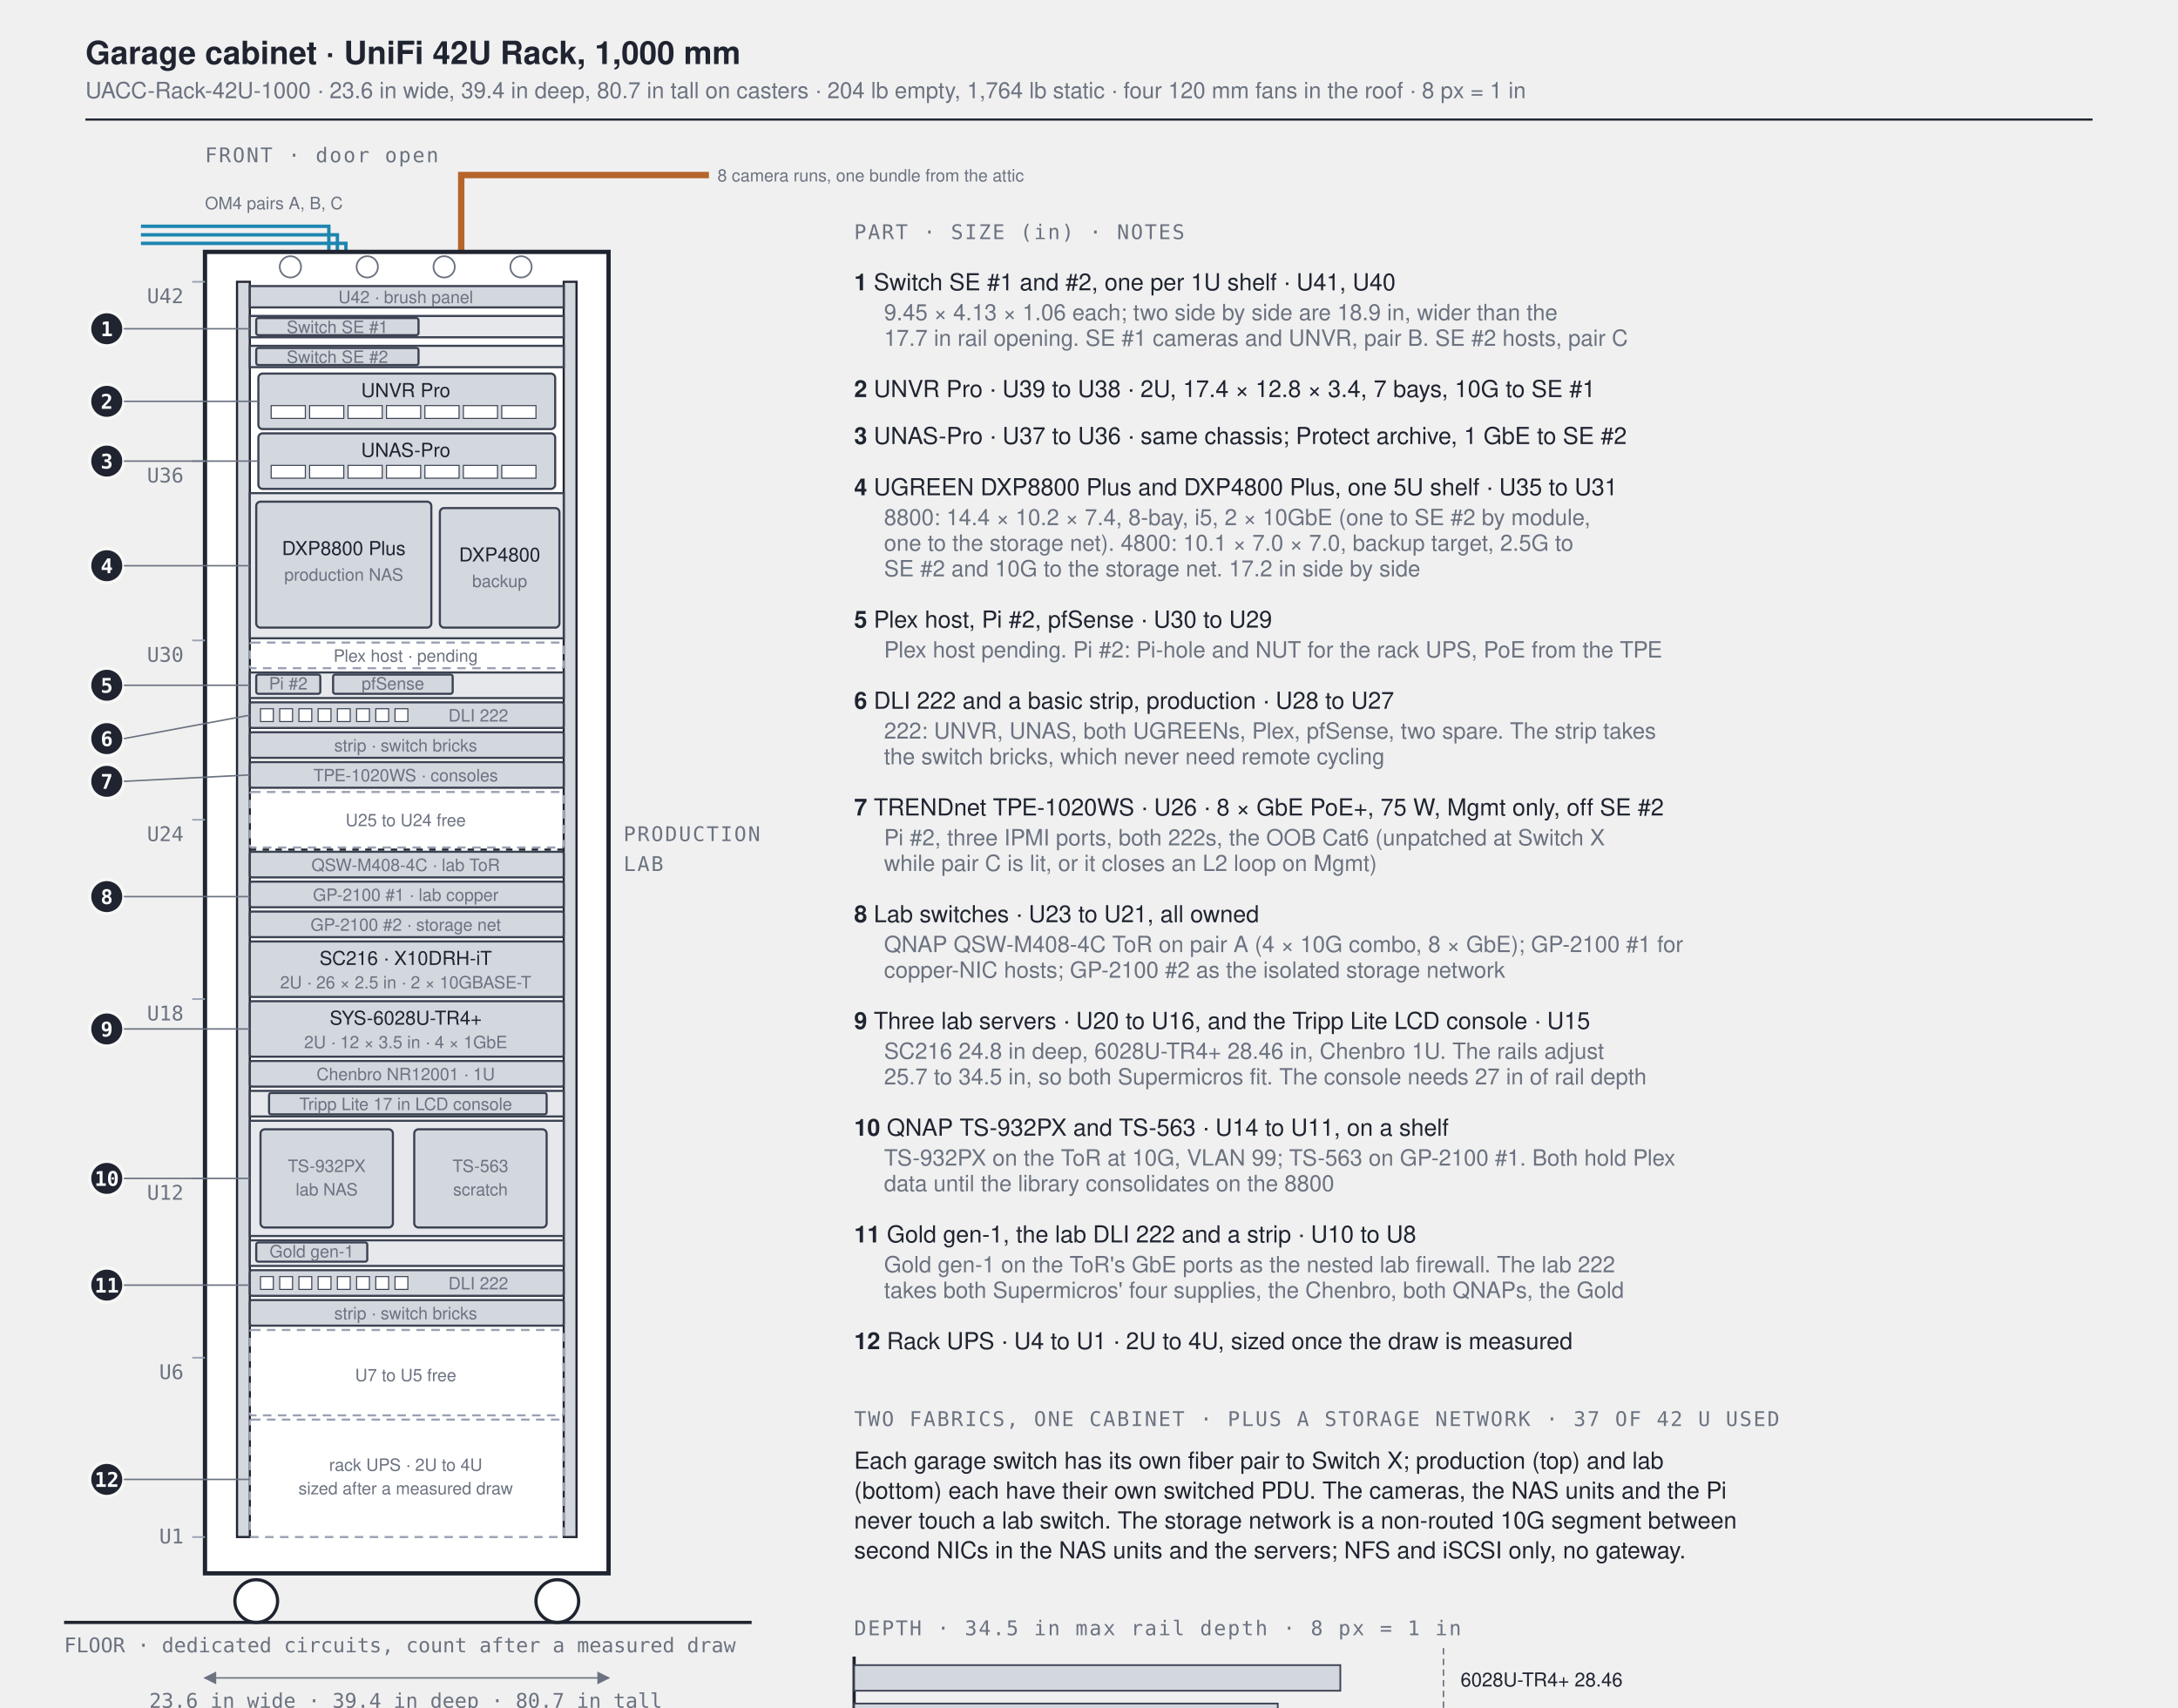
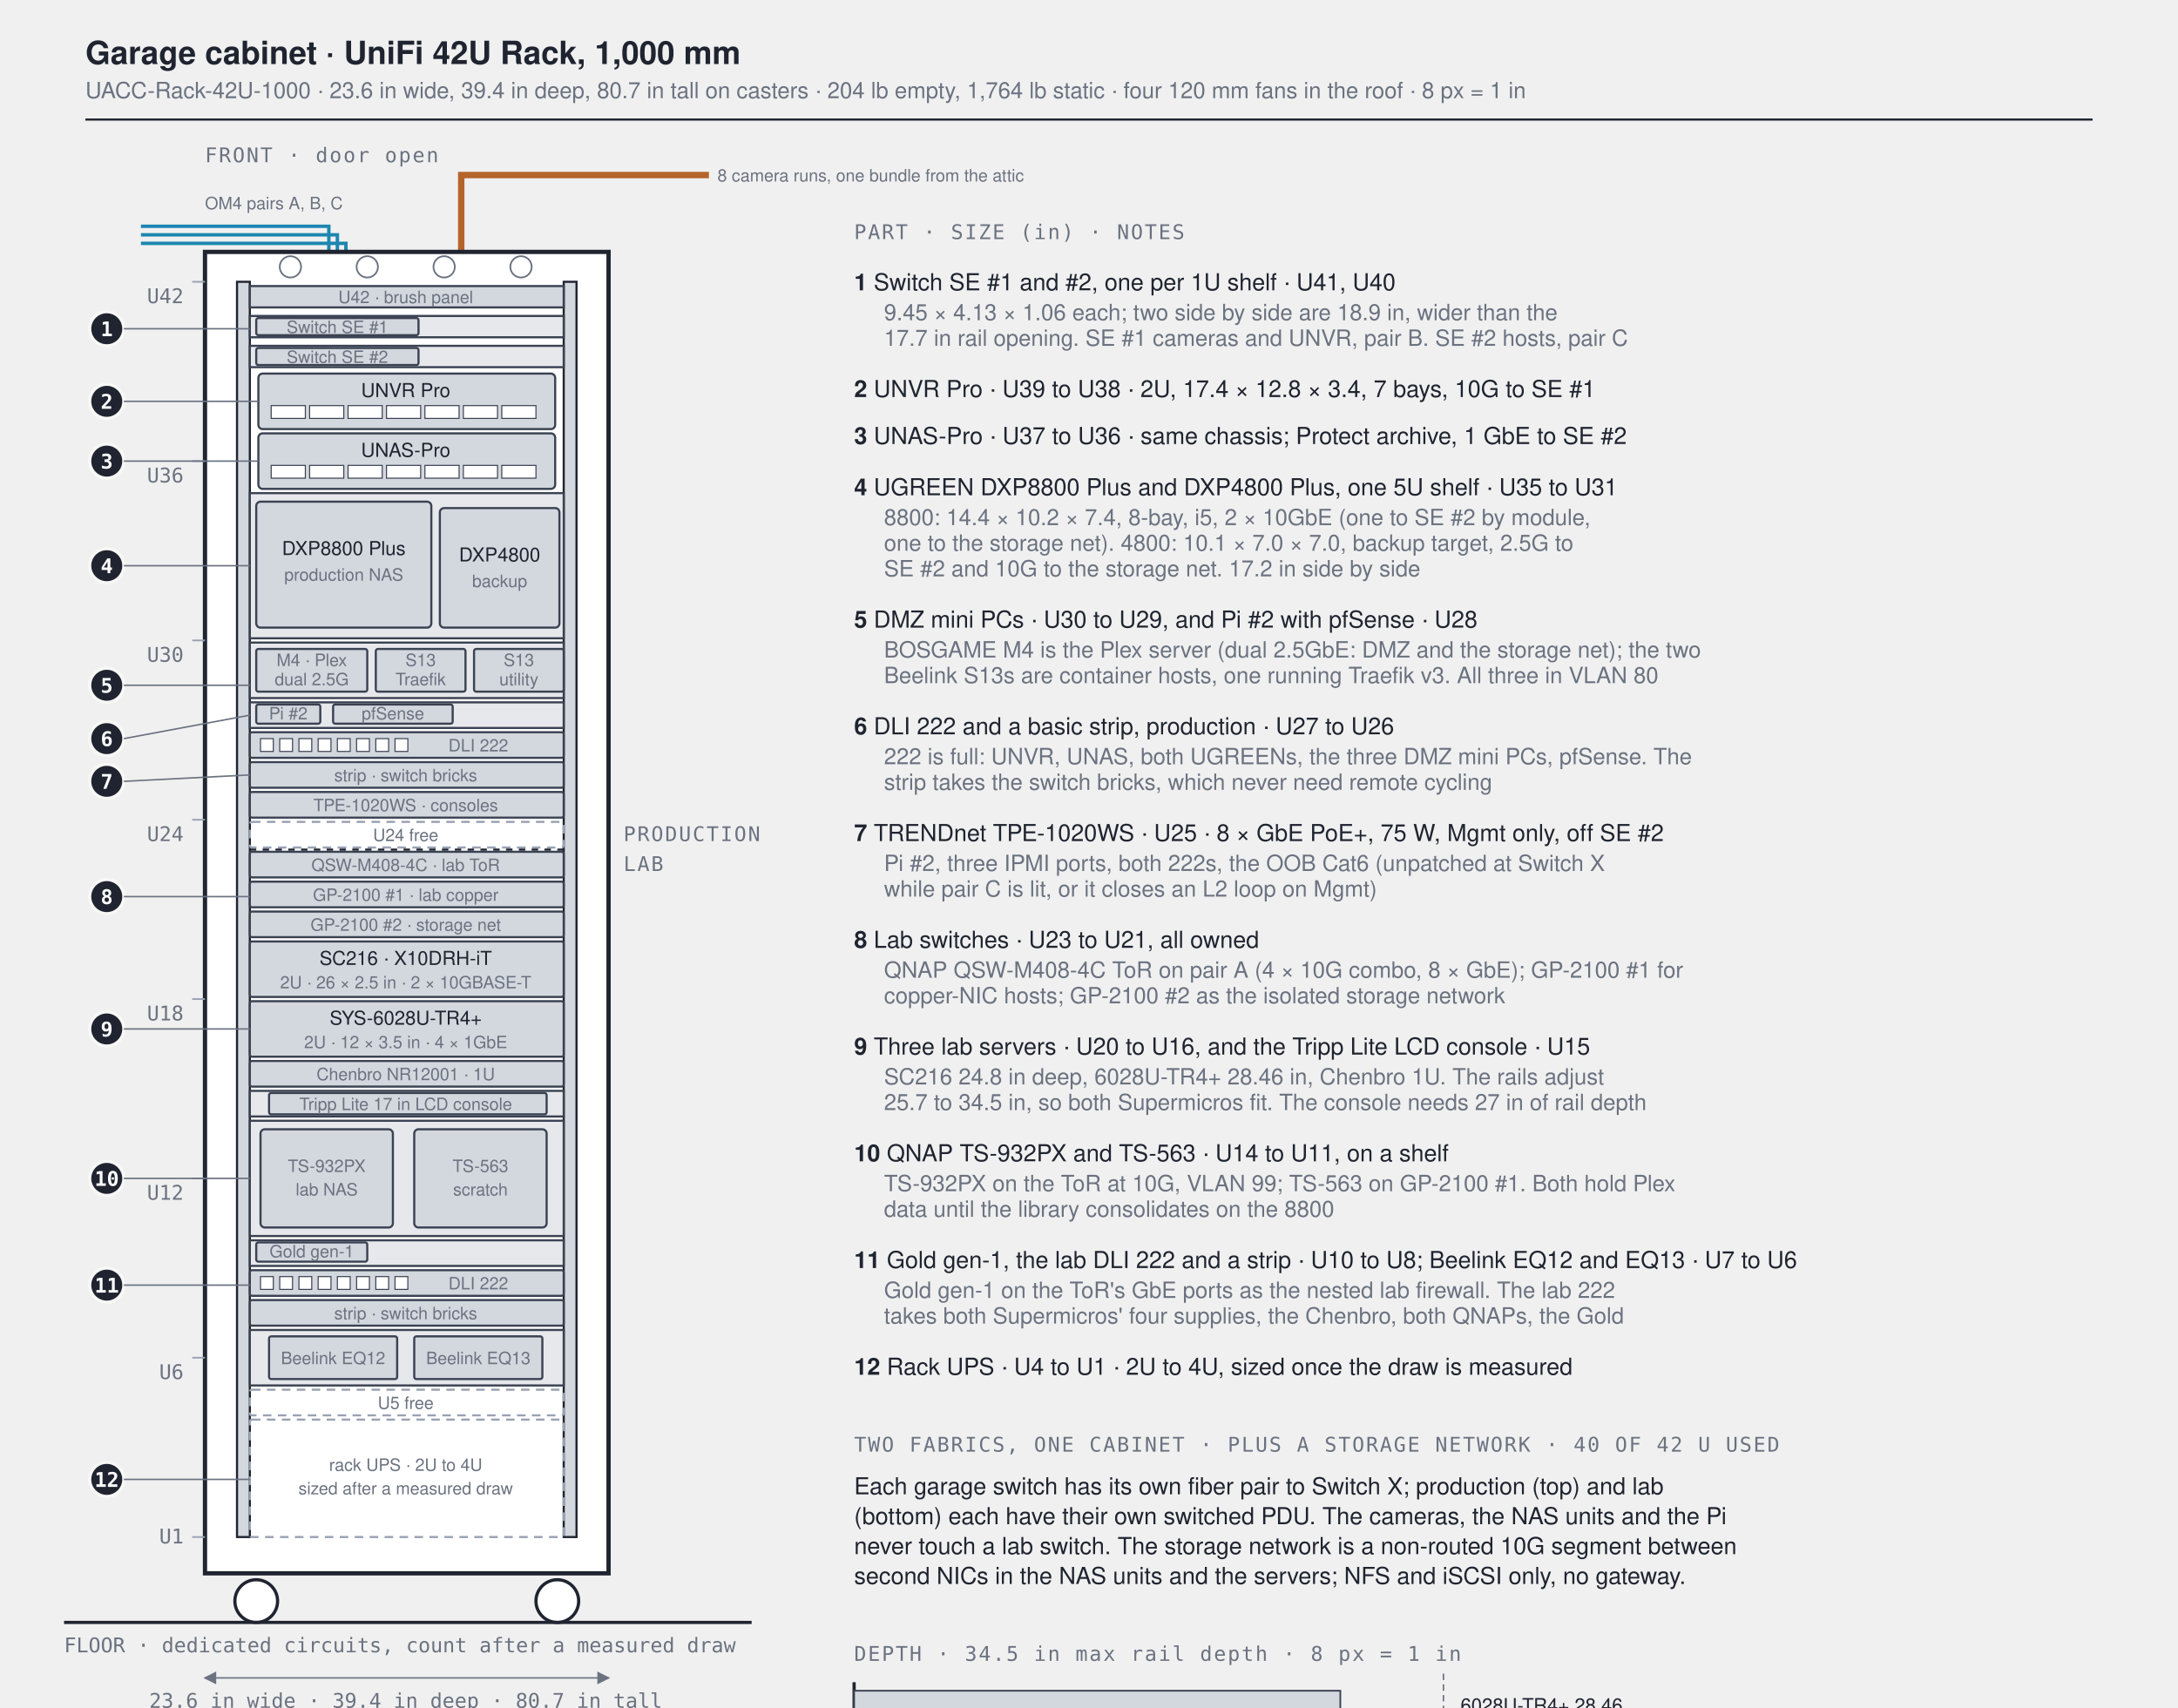
- <svg xmlns="http://www.w3.org/2000/svg" viewBox="0 0 1020 800" style="background:#f7f7f5" role="img" aria-label="Shop drawing of the garage cabinet: a UniFi 42U 1,000 mm rack holding two fabrics. Production at the top: Switch SE 1 and Switch SE 2 on their own shelves, the UNVR Pro, the UNAS-Pro, the UGREEN DXP8800 Plus and DXP4800 Plus side by side on a 5U shelf, the Plex host, a Raspberry Pi and the pfSense box, a DLI 222 PDU, a basic strip and the TRENDnet TPE-1020WS console switch. Lab below: the QNAP QSW-M408-4C top-of-rack switch, two GiGaPlus 10GBASE-T switches, the Supermicro SC216 and 6028U-TR4 plus servers, the Chenbro NR12001, a Tripp Lite rack LCD console, two QNAP lab NAS units, the Gold gen-1, a second DLI 222 and a strip. A rack UPS at the base. Three fiber pairs from the closet and the eight camera runs from the attic enter at the top.">
+ <svg xmlns="http://www.w3.org/2000/svg" viewBox="0 0 1020 800" style="background:#f7f7f5" role="img" aria-label="Shop drawing of the garage cabinet: a UniFi 42U 1,000 mm rack holding two fabrics. Production at the top: Switch SE 1 and Switch SE 2 on their own shelves, the UNVR Pro, the UNAS-Pro, the UGREEN DXP8800 Plus and DXP4800 Plus side by side on a 5U shelf, the BOSGAME M4 Plex server and two Beelink Mini S13 container hosts on a shelf, a Raspberry Pi and the pfSense box, a DLI 222 PDU, a basic strip and the TRENDnet TPE-1020WS console switch. Lab below: the QNAP QSW-M408-4C top-of-rack switch, two GiGaPlus 10GBASE-T switches, the Supermicro SC216 and 6028U-TR4 plus servers, the Chenbro NR12001, a Tripp Lite rack LCD console, two QNAP lab NAS units, the Gold gen-1, a second DLI 222, a strip and two Beelink mini PCs. A rack UPS at the base. Three fiber pairs from the closet and the eight camera runs from the attic enter at the top.">
  <style>
  svg { font-family: -apple-system, "Segoe UI", Helvetica, Arial, sans-serif; }
  .t-title { font-size: 15px; font-weight: 600; fill: #1f2430; }
  .t-sub { font-size: 10.5px; fill: #6b7280; }
  .t-key { font-size: 11px; fill: #1f2430; }
  .t-dim { font-family: ui-monospace, SFMono-Regular, Menlo, Consolas, monospace; font-size: 9.5px; fill: #6b7280; }
  .t-h { font-family: ui-monospace, SFMono-Regular, Menlo, Consolas, monospace; font-size: 9.5px; fill: #6b7280; letter-spacing: 0.08em; }
  .t-in { font-size: 9px; fill: #1f2430; }
  .t-in2 { font-size: 8px; fill: #6b7280; }
  .frame { fill: #ffffff; stroke: #1f2430; stroke-width: 2; }
  .post { fill: #d3d7de; stroke: #1f2430; stroke-width: 1; }
  .part { fill: #e6e8ec; stroke: #3b4252; stroke-width: 1; }
  .part-d { fill: #d3d7de; stroke: #3b4252; stroke-width: 1; }
  .ghost { fill: none; stroke: #9aa2b3; stroke-width: 1; stroke-dasharray: 4 3; }
  .tick { stroke: #9aa2b3; stroke-width: 0.8; }
  .cu { stroke: #b5652b; fill: none; }
  .fb { stroke: #1c86b0; fill: none; }
  .callout circle { fill: #1f2430; stroke: #f7f7f5; stroke-width: 1.5; }
  .callout text { fill: #ffffff; font-family: ui-monospace, Menlo, monospace; font-size: 9.5px; font-weight: 600; text-anchor: middle; }
  .lead { stroke: #6b7280; stroke-width: 0.7; }
  .dl { stroke: #6b7280; stroke-width: 0.7; }
  .depth-bar { fill: #d3d7de; stroke: #3b4252; stroke-width: 0.8; }
  .fan { fill: none; stroke: #6b7280; stroke-width: 0.8; }
</style>
  <defs>
    <marker id="ar" viewBox="0 0 8 8" refX="7" refY="4" markerWidth="6" markerHeight="6" markerUnits="userSpaceOnUse" orient="auto-start-reverse">
      <path d="M0,0 L8,4 L0,8 z" fill="#6b7280" />
    </marker>
  </defs>
  <text x="40" y="30" class="t-title">Garage cabinet · UniFi 42U Rack, 1,000 mm</text>
  <text x="40" y="46" class="t-sub">UACC-Rack-42U-1000 · 23.6 in wide, 39.4 in deep, 80.7 in tall on casters · 204 lb empty, 1,764 lb static · four 120 mm fans in the roof · 8 px = 1 in</text>
  <line x1="40" y1="56" x2="980" y2="56" stroke="#1f2430" stroke-width="1" />
  <g transform="translate(96 118)">
    <text x="0" y="-42" class="t-h">FRONT · door open</text>
    <path d="M-30,-12 L58,-12 L58,10" class="fb" stroke-width="1.6" />
    <path d="M-30,-8 L62,-8 L62,10" class="fb" stroke-width="1.6" />
    <path d="M-30,-4 L66,-4 L66,10" class="fb" stroke-width="1.6" />
    <text x="0" y="-20" class="t-in2">OM4 pairs A, B, C</text>
    <path d="M236,-36 L120,-36 L120,10" class="cu" stroke-width="3" />
    <text x="240" y="-33" class="t-in2">8 camera runs, one bundle from the attic</text>
    <rect x="0" y="0" width="189" height="619" class="frame" />
    <g class="fan">
      <circle cx="40" cy="7" r="5" />
      <circle cx="76" cy="7" r="5" />
      <circle cx="112" cy="7" r="5" />
      <circle cx="148" cy="7" r="5" />
    </g>
    <circle cx="24" cy="632" r="10" fill="#ffffff" stroke="#1f2430" stroke-width="1.5" />
    <circle cx="165" cy="632" r="10" fill="#ffffff" stroke="#1f2430" stroke-width="1.5" />
    <rect x="15" y="14" width="6" height="588" class="post" />
    <rect x="168" y="14" width="6" height="588" class="post" />
    <g class="tick">
      <line x1="-6" y1="14" x2="0" y2="14" />
      <line x1="-6" y1="98" x2="0" y2="98" />
      <line x1="-6" y1="182" x2="0" y2="182" />
      <line x1="-6" y1="266" x2="0" y2="266" />
      <line x1="-6" y1="350" x2="0" y2="350" />
      <line x1="-6" y1="434" x2="0" y2="434" />
      <line x1="-6" y1="518" x2="0" y2="518" />
      <line x1="-6" y1="602" x2="0" y2="602" />
    </g>
    <g class="t-dim" text-anchor="end">
      <text x="-10" y="24">U42</text>
      <text x="-10" y="108">U36</text>
      <text x="-10" y="192">U30</text>
      <text x="-10" y="276">U24</text>
      <text x="-10" y="360">U18</text>
      <text x="-10" y="444">U12</text>
      <text x="-10" y="528">U6</text>
      <text x="-10" y="605">U1</text>
    </g>
    <rect x="21" y="16" width="147" height="10" class="part-d" />
    <text x="94" y="24" class="t-in2" text-anchor="middle">U42 · brush panel</text>
    <rect x="21" y="30" width="147" height="10" class="part" />
    <rect x="24" y="31" width="76" height="8" class="part-d" rx="1" />
    <text x="62" y="38" class="t-in2" text-anchor="middle">Switch SE #1</text>
    <rect x="21" y="44" width="147" height="10" class="part" />
    <rect x="24" y="45" width="76" height="8" class="part-d" rx="1" />
    <text x="62" y="52" class="t-in2" text-anchor="middle">Switch SE #2</text>
    <rect x="25" y="57" width="139" height="26" class="part-d" rx="2" />
    <text x="94" y="68" class="t-in" text-anchor="middle">UNVR Pro</text>
    <g fill="#ffffff" stroke="#3b4252" stroke-width="0.5">
      <rect x="31" y="72" width="16" height="6" />
      <rect x="49" y="72" width="16" height="6" />
      <rect x="67" y="72" width="16" height="6" />
      <rect x="85" y="72" width="16" height="6" />
      <rect x="103" y="72" width="16" height="6" />
      <rect x="121" y="72" width="16" height="6" />
      <rect x="139" y="72" width="16" height="6" />
    </g>
    <rect x="25" y="85" width="139" height="26" class="part-d" rx="2" />
    <text x="94" y="96" class="t-in" text-anchor="middle">UNAS-Pro</text>
    <g fill="#ffffff" stroke="#3b4252" stroke-width="0.5">
      <rect x="31" y="100" width="16" height="6" />
      <rect x="49" y="100" width="16" height="6" />
      <rect x="67" y="100" width="16" height="6" />
      <rect x="85" y="100" width="16" height="6" />
      <rect x="103" y="100" width="16" height="6" />
      <rect x="121" y="100" width="16" height="6" />
      <rect x="139" y="100" width="16" height="6" />
    </g>
    <rect x="21" y="113" width="147" height="68" class="part" />
    <rect x="24" y="117" width="82" height="59" class="part-d" rx="2" />
    <text x="65" y="142" class="t-in" text-anchor="middle">DXP8800 Plus</text>
    <text x="65" y="154" class="t-in2" text-anchor="middle">production NAS</text>
    <rect x="110" y="120" width="56" height="56" class="part-d" rx="2" />
    <text x="138" y="145" class="t-in" text-anchor="middle">DXP4800</text>
    <text x="138" y="157" class="t-in2" text-anchor="middle">backup</text>
-     <rect x="21" y="183" width="147" height="12" class="ghost" rx="1" />
-     <text x="94" y="192" class="t-in2" text-anchor="middle">Plex host · pending</text>
-     <rect x="21" y="197" width="147" height="12" class="part" />
-     <rect x="24" y="198" width="30" height="9" class="part-d" rx="1" />
-     <text x="39" y="205" class="t-in2" text-anchor="middle">Pi #2</text>
-     <rect x="60" y="198" width="56" height="9" class="part-d" rx="1" />
-     <text x="88" y="205" class="t-in2" text-anchor="middle">pfSense</text>
-     <rect x="21" y="211" width="147" height="12" class="part-d" rx="1" />
+     <rect x="21" y="183" width="147" height="26" class="part" />
+     <rect x="24" y="186" width="52" height="20" class="part-d" rx="1" />
+     <text x="50" y="194" class="t-in2" text-anchor="middle">M4 · Plex</text>
+     <text x="50" y="203" class="t-in2" text-anchor="middle">dual 2.5G</text>
+     <rect x="80" y="186" width="42" height="20" class="part-d" rx="1" />
+     <text x="101" y="194" class="t-in2" text-anchor="middle">S13</text>
+     <text x="101" y="203" class="t-in2" text-anchor="middle">Traefik</text>
+     <rect x="126" y="186" width="42" height="20" class="part-d" rx="1" />
+     <text x="147" y="194" class="t-in2" text-anchor="middle">S13</text>
+     <text x="147" y="203" class="t-in2" text-anchor="middle">utility</text>
+     <rect x="21" y="211" width="147" height="12" class="part" />
+     <rect x="24" y="212" width="30" height="9" class="part-d" rx="1" />
+     <text x="39" y="219" class="t-in2" text-anchor="middle">Pi #2</text>
+     <rect x="60" y="212" width="56" height="9" class="part-d" rx="1" />
+     <text x="88" y="219" class="t-in2" text-anchor="middle">pfSense</text>
+     <rect x="21" y="225" width="147" height="12" class="part-d" rx="1" />
    <g fill="#ffffff" stroke="#3b4252" stroke-width="0.5">
-       <rect x="26" y="214" width="6" height="6" />
-       <rect x="35" y="214" width="6" height="6" />
-       <rect x="44" y="214" width="6" height="6" />
-       <rect x="53" y="214" width="6" height="6" />
-       <rect x="62" y="214" width="6" height="6" />
-       <rect x="71" y="214" width="6" height="6" />
-       <rect x="80" y="214" width="6" height="6" />
-       <rect x="89" y="214" width="6" height="6" />
-     </g>
-     <text x="128" y="220" class="t-in2" text-anchor="middle">DLI 222</text>
-     <rect x="21" y="225" width="147" height="12" class="part-d" rx="1" />
-     <text x="94" y="234" class="t-in2" text-anchor="middle">strip · switch bricks</text>
+       <rect x="26" y="228" width="6" height="6" />
+       <rect x="35" y="228" width="6" height="6" />
+       <rect x="44" y="228" width="6" height="6" />
+       <rect x="53" y="228" width="6" height="6" />
+       <rect x="62" y="228" width="6" height="6" />
+       <rect x="71" y="228" width="6" height="6" />
+       <rect x="80" y="228" width="6" height="6" />
+       <rect x="89" y="228" width="6" height="6" />
+     </g>
+     <text x="128" y="234" class="t-in2" text-anchor="middle">DLI 222</text>
    <rect x="21" y="239" width="147" height="12" class="part-d" rx="1" />
-     <text x="94" y="248" class="t-in2" text-anchor="middle">TPE-1020WS · consoles</text>
-     <rect x="21" y="253" width="147" height="26" class="ghost" rx="1" />
-     <text x="94" y="269" class="t-in2" text-anchor="middle">U25 to U24 free</text>
+     <text x="94" y="248" class="t-in2" text-anchor="middle">strip · switch bricks</text>
+     <rect x="21" y="253" width="147" height="12" class="part-d" rx="1" />
+     <text x="94" y="262" class="t-in2" text-anchor="middle">TPE-1020WS · consoles</text>
+     <rect x="21" y="267" width="147" height="12" class="ghost" rx="1" />
+     <text x="94" y="276" class="t-in2" text-anchor="middle">U24 free</text>
    <line x1="21" y1="280" x2="168" y2="280" stroke="#1f2430" stroke-width="1" stroke-dasharray="3 3" />
    <text x="196" y="276" class="t-h" font-size="8">PRODUCTION</text>
    <text x="196" y="290" class="t-h" font-size="8">LAB</text>
    <rect x="21" y="281" width="147" height="12" class="part-d" rx="1" />
    <text x="94" y="290" class="t-in2" text-anchor="middle">QSW-M408-4C · lab ToR</text>
    <rect x="21" y="295" width="147" height="12" class="part-d" rx="1" />
    <text x="94" y="304" class="t-in2" text-anchor="middle">GP-2100 #1 · lab copper</text>
    <rect x="21" y="309" width="147" height="12" class="part-d" rx="1" />
    <text x="94" y="318" class="t-in2" text-anchor="middle">GP-2100 #2 · storage net</text>
    <rect x="21" y="323" width="147" height="26" class="part-d" rx="1" />
    <text x="94" y="334" class="t-in" text-anchor="middle">SC216 · X10DRH-iT</text>
    <text x="94" y="345" class="t-in2" text-anchor="middle">2U · 26 × 2.5 in · 2 × 10GBASE-T</text>
    <rect x="21" y="351" width="147" height="26" class="part-d" rx="1" />
    <text x="94" y="362" class="t-in" text-anchor="middle">SYS-6028U-TR4+</text>
    <text x="94" y="373" class="t-in2" text-anchor="middle">2U · 12 × 3.5 in · 4 × 1GbE</text>
    <rect x="21" y="379" width="147" height="12" class="part-d" rx="1" />
    <text x="94" y="388" class="t-in2" text-anchor="middle">Chenbro NR12001 · 1U</text>
    <rect x="21" y="393" width="147" height="12" class="part" />
    <rect x="30" y="394" width="130" height="10" class="part-d" rx="1" />
    <text x="94" y="402" class="t-in2" text-anchor="middle">Tripp Lite 17 in LCD console</text>
    <rect x="21" y="407" width="147" height="54" class="part" />
    <rect x="26" y="411" width="62" height="46" class="part-d" rx="2" />
    <text x="57" y="431" class="t-in2" text-anchor="middle">TS-932PX</text>
    <text x="57" y="442" class="t-in2" text-anchor="middle">lab NAS</text>
    <rect x="98" y="411" width="62" height="46" class="part-d" rx="2" />
    <text x="129" y="431" class="t-in2" text-anchor="middle">TS-563</text>
    <text x="129" y="442" class="t-in2" text-anchor="middle">scratch</text>
    <rect x="21" y="463" width="147" height="12" class="part" />
    <rect x="24" y="464" width="52" height="9" class="part-d" rx="1" />
    <text x="50" y="471" class="t-in2" text-anchor="middle">Gold gen-1</text>
    <rect x="21" y="477" width="147" height="12" class="part-d" rx="1" />
    <g fill="#ffffff" stroke="#3b4252" stroke-width="0.5">
      <rect x="26" y="480" width="6" height="6" />
      <rect x="35" y="480" width="6" height="6" />
      <rect x="44" y="480" width="6" height="6" />
      <rect x="53" y="480" width="6" height="6" />
      <rect x="62" y="480" width="6" height="6" />
      <rect x="71" y="480" width="6" height="6" />
      <rect x="80" y="480" width="6" height="6" />
      <rect x="89" y="480" width="6" height="6" />
    </g>
    <text x="128" y="486" class="t-in2" text-anchor="middle">DLI 222</text>
    <rect x="21" y="491" width="147" height="12" class="part-d" rx="1" />
    <text x="94" y="500" class="t-in2" text-anchor="middle">strip · switch bricks</text>
-     <rect x="21" y="505" width="147" height="40" class="ghost" rx="1" />
-     <text x="94" y="529" class="t-in2" text-anchor="middle">U7 to U5 free</text>
+     <rect x="21" y="505" width="147" height="26" class="part" />
+     <rect x="30" y="508" width="60" height="20" class="part-d" rx="1" />
+     <text x="60" y="521" class="t-in2" text-anchor="middle">Beelink EQ12</text>
+     <rect x="98" y="508" width="60" height="20" class="part-d" rx="1" />
+     <text x="128" y="521" class="t-in2" text-anchor="middle">Beelink EQ13</text>
+     <rect x="21" y="533" width="147" height="12" class="ghost" rx="1" />
+     <text x="94" y="542" class="t-in2" text-anchor="middle">U5 free</text>
    <rect x="21" y="547" width="147" height="55" class="ghost" rx="1" />
    <text x="94" y="571" class="t-in2" text-anchor="middle">rack UPS · 2U to 4U</text>
    <text x="94" y="582" class="t-in2" text-anchor="middle">sized after a measured draw</text>
    <g class="callout">
      <circle cx="-46" cy="36" r="8" />
      <text x="-46" y="39.5">1</text>
      <circle cx="-46" cy="70" r="8" />
      <text x="-46" y="73.5">2</text>
      <circle cx="-46" cy="98" r="8" />
      <text x="-46" y="101.5">3</text>
      <circle cx="-46" cy="147" r="8" />
      <text x="-46" y="150.5">4</text>
      <circle cx="-46" cy="203" r="8" />
      <text x="-46" y="206.5">5</text>
      <circle cx="-46" cy="228" r="8" />
      <text x="-46" y="231.5">6</text>
      <circle cx="-46" cy="248" r="8" />
      <text x="-46" y="251.5">7</text>
      <circle cx="-46" cy="302" r="8" />
      <text x="-46" y="305.5">8</text>
      <circle cx="-46" cy="364" r="8" />
      <text x="-46" y="367.5">9</text>
      <circle cx="-46" cy="434" r="8" />
      <text x="-46" y="437.5">10</text>
      <circle cx="-46" cy="484" r="8" />
      <text x="-46" y="487.5">11</text>
      <circle cx="-46" cy="575" r="8" />
      <text x="-46" y="578.5">12</text>
    </g>
    <g class="lead">
      <line x1="-38" y1="36" x2="21" y2="36" />
      <line x1="-38" y1="70" x2="25" y2="70" />
      <line x1="-38" y1="98" x2="25" y2="98" />
      <line x1="-38" y1="147" x2="21" y2="147" />
      <line x1="-38" y1="203" x2="21" y2="203" />
      <line x1="-38" y1="228" x2="21" y2="217" />
      <line x1="-38" y1="248" x2="21" y2="245" />
      <line x1="-38" y1="302" x2="21" y2="302" />
      <line x1="-38" y1="364" x2="21" y2="364" />
      <line x1="-38" y1="434" x2="21" y2="434" />
      <line x1="-38" y1="484" x2="21" y2="484" />
      <line x1="-38" y1="575" x2="21" y2="575" />
    </g>
    <line x1="-66" y1="642" x2="256" y2="642" stroke="#1f2430" stroke-width="1.5" />
    <text x="-66" y="656" class="t-dim">FLOOR · dedicated circuits, count after a measured draw</text>
    <line x1="0" y1="668" x2="189" y2="668" class="dl" marker-start="url(#ar)" marker-end="url(#ar)" />
    <text x="94" y="682" class="t-dim" text-anchor="middle">23.6 in wide · 39.4 in deep · 80.7 in tall</text>
  </g>
  <g transform="translate(400 112)">
    <text x="0" y="0" class="t-h">PART · SIZE (in) · NOTES</text>
    <text x="0" y="24" class="t-key">
      <tspan font-weight="600">1</tspan>  Switch SE #1 and #2, one per 1U shelf · U41, U40</text>
    <text x="14" y="38" class="t-sub">9.45 × 4.13 × 1.06 each; two side by side are 18.9 in, wider than the</text>
    <text x="14" y="50" class="t-sub">17.7 in rail opening. SE #1 cameras and UNVR, pair B. SE #2 hosts, pair C</text>
    <text x="0" y="74" class="t-key">
      <tspan font-weight="600">2</tspan>  UNVR Pro · U39 to U38 · 2U, 17.4 × 12.8 × 3.4, 7 bays, 10G to SE #1</text>
    <text x="0" y="96" class="t-key">
      <tspan font-weight="600">3</tspan>  UNAS-Pro · U37 to U36 · same chassis; Protect archive, 1 GbE to SE #2</text>
    <text x="0" y="120" class="t-key">
      <tspan font-weight="600">4</tspan>  UGREEN DXP8800 Plus and DXP4800 Plus, one 5U shelf · U35 to U31</text>
    <text x="14" y="134" class="t-sub">8800: 14.4 × 10.2 × 7.4, 8-bay, i5, 2 × 10GbE (one to SE #2 by module,</text>
    <text x="14" y="146" class="t-sub">one to the storage net). 4800: 10.1 × 7.0 × 7.0, backup target, 2.5G to</text>
    <text x="14" y="158" class="t-sub">SE #2 and 10G to the storage net. 17.2 in side by side</text>
    <text x="0" y="182" class="t-key">
-       <tspan font-weight="600">5</tspan>  Plex host, Pi #2, pfSense · U30 to U29</text>
-     <text x="14" y="196" class="t-sub">Plex host pending. Pi #2: Pi-hole and NUT for the rack UPS, PoE from the TPE</text>
-     <text x="0" y="220" class="t-key">
-       <tspan font-weight="600">6</tspan>  DLI 222 and a basic strip, production · U28 to U27</text>
-     <text x="14" y="234" class="t-sub">222: UNVR, UNAS, both UGREENs, Plex, pfSense, two spare. The strip takes</text>
-     <text x="14" y="246" class="t-sub">the switch bricks, which never need remote cycling</text>
-     <text x="0" y="270" class="t-key">
-       <tspan font-weight="600">7</tspan>  TRENDnet TPE-1020WS · U26 · 8 × GbE PoE+, 75 W, Mgmt only, off SE #2</text>
-     <text x="14" y="284" class="t-sub">Pi #2, three IPMI ports, both 222s, the OOB Cat6 (unpatched at Switch X</text>
-     <text x="14" y="296" class="t-sub">while pair C is lit, or it closes an L2 loop on Mgmt)</text>
-     <text x="0" y="320" class="t-key">
+       <tspan font-weight="600">5</tspan>  DMZ mini PCs · U30 to U29, and Pi #2 with pfSense · U28</text>
+     <text x="14" y="196" class="t-sub">BOSGAME M4 is the Plex server (dual 2.5GbE: DMZ and the storage net); the two</text>
+     <text x="14" y="208" class="t-sub">Beelink S13s are container hosts, one running Traefik v3. All three in VLAN 80</text>
+     <text x="0" y="232" class="t-key">
+       <tspan font-weight="600">6</tspan>  DLI 222 and a basic strip, production · U27 to U26</text>
+     <text x="14" y="246" class="t-sub">222 is full: UNVR, UNAS, both UGREENs, the three DMZ mini PCs, pfSense. The</text>
+     <text x="14" y="258" class="t-sub">strip takes the switch bricks, which never need remote cycling</text>
+     <text x="0" y="282" class="t-key">
+       <tspan font-weight="600">7</tspan>  TRENDnet TPE-1020WS · U25 · 8 × GbE PoE+, 75 W, Mgmt only, off SE #2</text>
+     <text x="14" y="296" class="t-sub">Pi #2, three IPMI ports, both 222s, the OOB Cat6 (unpatched at Switch X</text>
+     <text x="14" y="308" class="t-sub">while pair C is lit, or it closes an L2 loop on Mgmt)</text>
+     <text x="0" y="332" class="t-key">
      <tspan font-weight="600">8</tspan>  Lab switches · U23 to U21, all owned</text>
-     <text x="14" y="334" class="t-sub">QNAP QSW-M408-4C ToR on pair A (4 × 10G combo, 8 × GbE); GP-2100 #1 for</text>
-     <text x="14" y="346" class="t-sub">copper-NIC hosts; GP-2100 #2 as the isolated storage network</text>
-     <text x="0" y="370" class="t-key">
+     <text x="14" y="346" class="t-sub">QNAP QSW-M408-4C ToR on pair A (4 × 10G combo, 8 × GbE); GP-2100 #1 for</text>
+     <text x="14" y="358" class="t-sub">copper-NIC hosts; GP-2100 #2 as the isolated storage network</text>
+     <text x="0" y="382" class="t-key">
      <tspan font-weight="600">9</tspan>  Three lab servers · U20 to U16, and the Tripp Lite LCD console · U15</text>
-     <text x="14" y="384" class="t-sub">SC216 24.8 in deep, 6028U-TR4+ 28.46 in, Chenbro 1U. The rails adjust</text>
-     <text x="14" y="396" class="t-sub">25.7 to 34.5 in, so both Supermicros fit. The console needs 27 in of rail depth</text>
-     <text x="0" y="420" class="t-key">
+     <text x="14" y="396" class="t-sub">SC216 24.8 in deep, 6028U-TR4+ 28.46 in, Chenbro 1U. The rails adjust</text>
+     <text x="14" y="408" class="t-sub">25.7 to 34.5 in, so both Supermicros fit. The console needs 27 in of rail depth</text>
+     <text x="0" y="432" class="t-key">
      <tspan font-weight="600">10</tspan>  QNAP TS-932PX and TS-563 · U14 to U11, on a shelf</text>
-     <text x="14" y="434" class="t-sub">TS-932PX on the ToR at 10G, VLAN 99; TS-563 on GP-2100 #1. Both hold Plex</text>
-     <text x="14" y="446" class="t-sub">data until the library consolidates on the 8800</text>
-     <text x="0" y="470" class="t-key">
-       <tspan font-weight="600">11</tspan>  Gold gen-1, the lab DLI 222 and a strip · U10 to U8</text>
-     <text x="14" y="484" class="t-sub">Gold gen-1 on the ToR's GbE ports as the nested lab firewall. The lab 222</text>
-     <text x="14" y="496" class="t-sub">takes both Supermicros' four supplies, the Chenbro, both QNAPs, the Gold</text>
-     <text x="0" y="520" class="t-key">
+     <text x="14" y="446" class="t-sub">TS-932PX on the ToR at 10G, VLAN 99; TS-563 on GP-2100 #1. Both hold Plex</text>
+     <text x="14" y="458" class="t-sub">data until the library consolidates on the 8800</text>
+     <text x="0" y="482" class="t-key">
+       <tspan font-weight="600">11</tspan>  Gold gen-1, the lab DLI 222 and a strip · U10 to U8; Beelink EQ12 and EQ13 · U7 to U6</text>
+     <text x="14" y="496" class="t-sub">Gold gen-1 on the ToR's GbE ports as the nested lab firewall. The lab 222</text>
+     <text x="14" y="508" class="t-sub">takes both Supermicros' four supplies, the Chenbro, both QNAPs, the Gold</text>
+     <text x="0" y="532" class="t-key">
      <tspan font-weight="600">12</tspan>  Rack UPS · U4 to U1 · 2U to 4U, sized once the draw is measured</text>
-     <text x="0" y="556" class="t-h">TWO FABRICS, ONE CABINET · PLUS A STORAGE NETWORK · 37 OF 42 U USED</text>
-     <text x="0" y="576" class="t-key">Each garage switch has its own fiber pair to Switch X; production (top) and lab</text>
-     <text x="0" y="590" class="t-key">(bottom) each have their own switched PDU. The cameras, the NAS units and the Pi</text>
-     <text x="0" y="604" class="t-key">never touch a lab switch. The storage network is a non-routed 10G segment between</text>
-     <text x="0" y="618" class="t-key">second NICs in the NAS units and the servers; NFS and iSCSI only, no gateway.</text>
-     <text x="0" y="654" class="t-h">DEPTH · 34.5 in max rail depth · 8 px = 1 in</text>
-     <g transform="translate(0 664)">
+     <text x="0" y="568" class="t-h">TWO FABRICS, ONE CABINET · PLUS A STORAGE NETWORK · 40 OF 42 U USED</text>
+     <text x="0" y="588" class="t-key">Each garage switch has its own fiber pair to Switch X; production (top) and lab</text>
+     <text x="0" y="602" class="t-key">(bottom) each have their own switched PDU. The cameras, the NAS units and the Pi</text>
+     <text x="0" y="616" class="t-key">never touch a lab switch. The storage network is a non-routed 10G segment between</text>
+     <text x="0" y="630" class="t-key">second NICs in the NAS units and the servers; NFS and iSCSI only, no gateway.</text>
+     <text x="0" y="666" class="t-h">DEPTH · 34.5 in max rail depth · 8 px = 1 in</text>
+     <g transform="translate(0 676)">
      <line x1="0" y1="0" x2="0" y2="76" stroke="#1f2430" stroke-width="1.5" />
      <line x1="276" y1="-4" x2="276" y2="80" stroke="#6b7280" stroke-width="0.7" stroke-dasharray="3 2" />
      <rect x="0" y="4" width="227.7" height="12" class="depth-bar" />
      <text x="284" y="14" class="t-in">6028U-TR4+ 28.46</text>
      <rect x="0" y="22" width="198.4" height="12" class="depth-bar" />
      <text x="284" y="32" class="t-in">SC216 24.8</text>
      <rect x="0" y="40" width="115.2" height="12" class="depth-bar" />
      <text x="284" y="50" class="t-in">DXP8800 Plus 14.4</text>
      <rect x="0" y="58" width="102.4" height="12" class="depth-bar" />
      <text x="284" y="68" class="t-in">UNVR / UNAS-Pro 12.8</text>
      <text x="276" y="92" class="t-dim" text-anchor="middle">34.5</text>
    </g>
  </g>
</svg>
